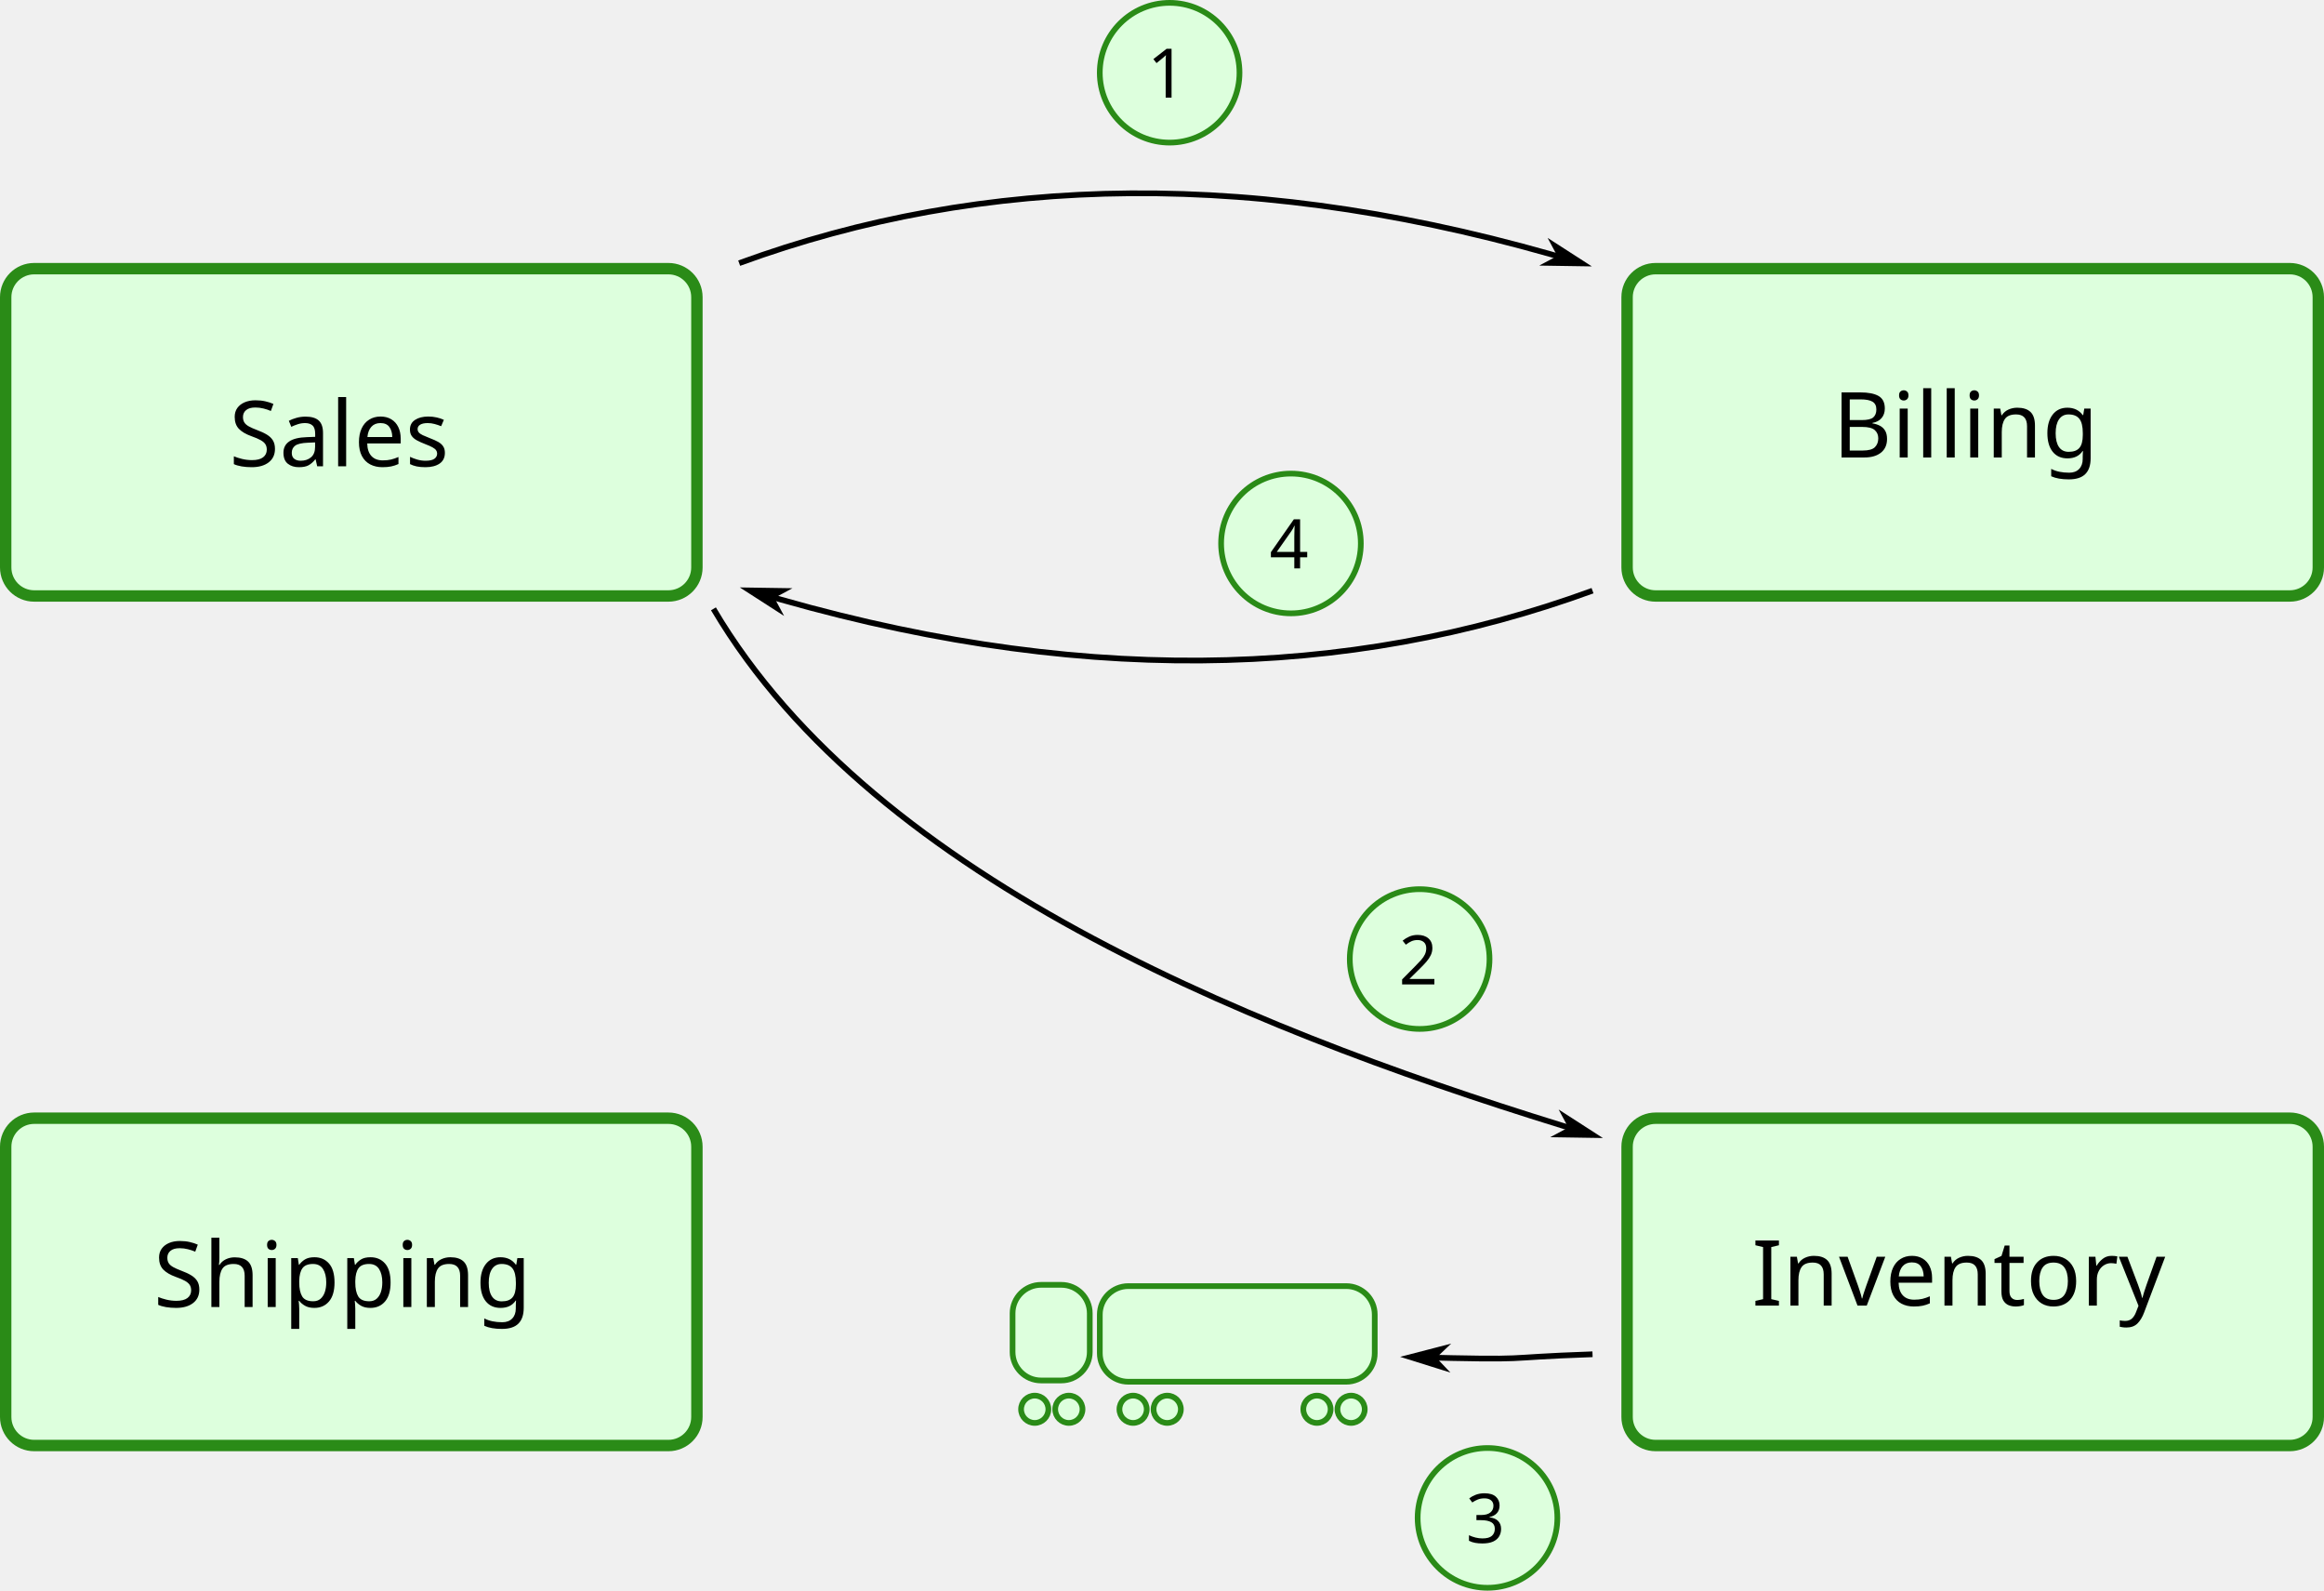
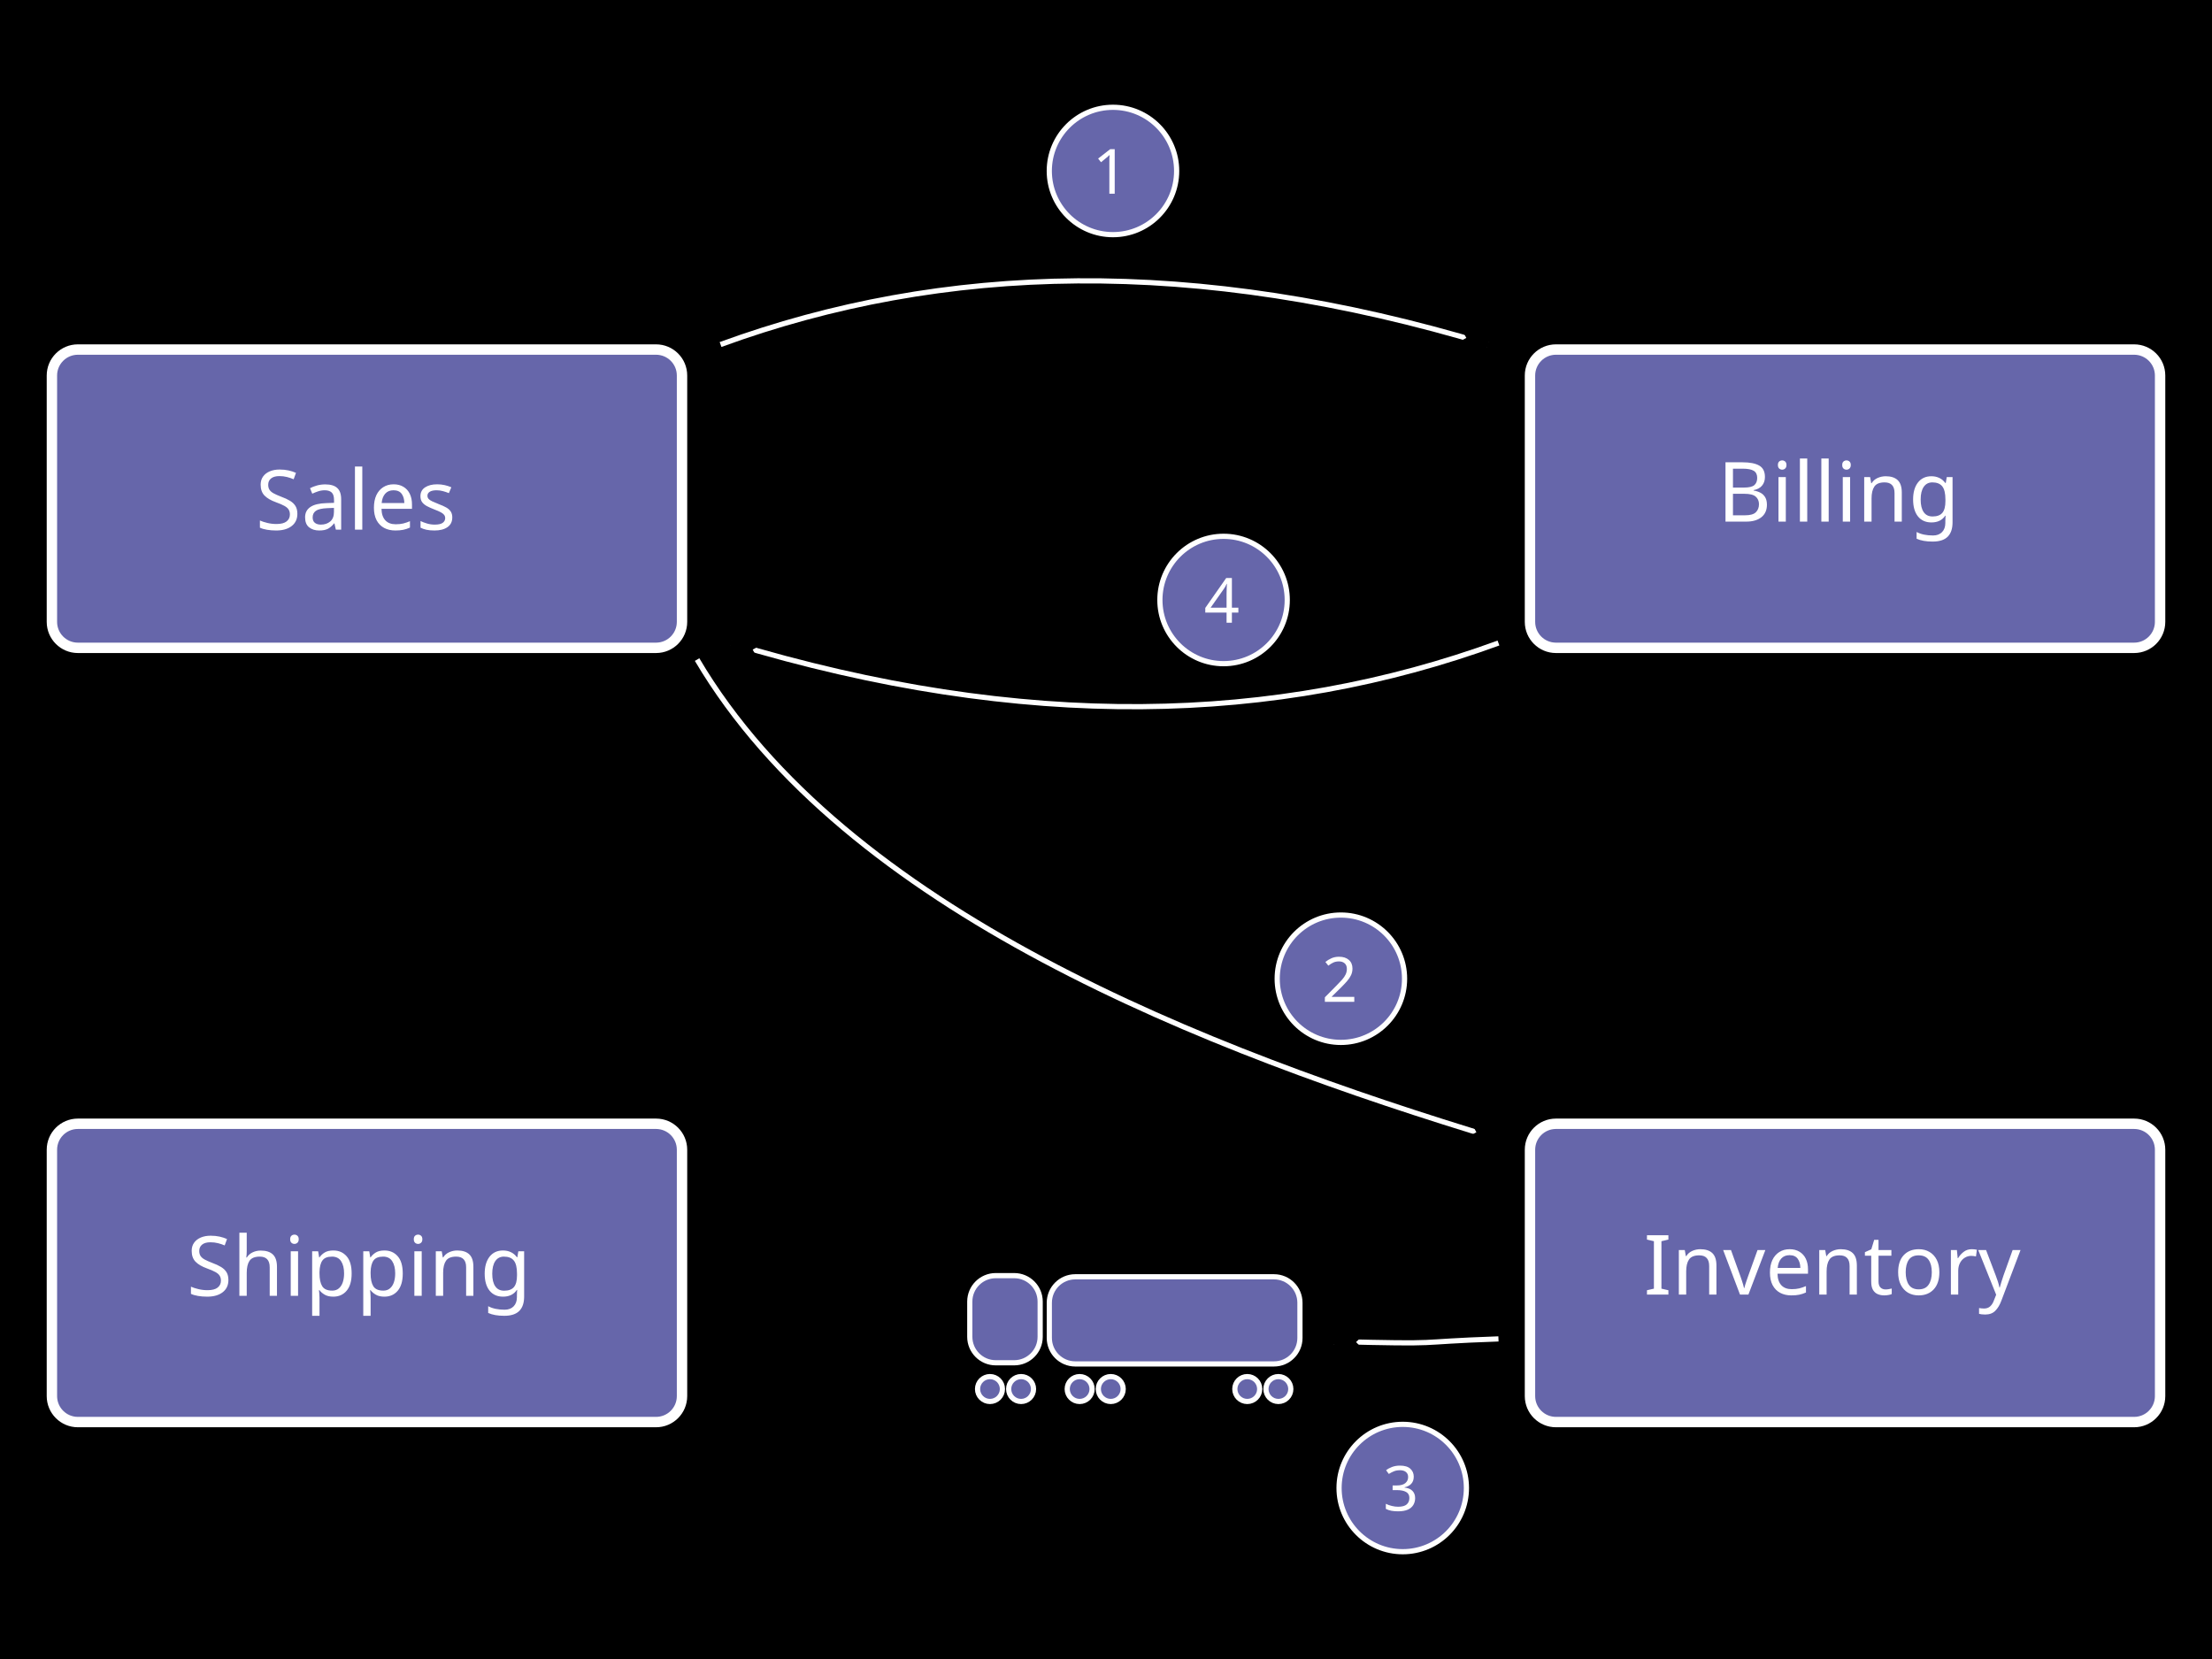
- <svg xmlns="http://www.w3.org/2000/svg" width="815.901" height="558.269" id="svg3052" version="1.1">
+ <svg xmlns="http://www.w3.org/2000/svg" width="800" height="600" id="svg3052" version="1.1">
  <defs id="defs3054">
    <marker orient="auto" refY="0" refX="0" id="Arrow1Mend" style="overflow:visible">
      <path id="path3895" d="M 0,0 5,-5 -12.5,0 5,5 0,0 z" style="fill-rule:evenodd;stroke:#000000;stroke-width:1pt;marker-start:none" transform="matrix(-0.4,0,0,-0.4,-4,0)" />
    </marker>
    <marker orient="auto" refY="0" refX="0" id="Arrow1Mstart" style="overflow:visible">
      <path id="path3892" d="M 0,0 5,-5 -12.5,0 5,5 0,0 z" style="fill-rule:evenodd;stroke:#000000;stroke-width:1pt;marker-start:none" transform="matrix(0.4,0,0,0.4,4,0)" />
    </marker>
  </defs>
-   <g id="layer1" transform="translate(185.9362,56.38635)">
-     <g id="g3108" transform="translate(-6.453903,-3.872341)">
-       <rect ry="10" rx="10" y="41.78" x="-177.482" height="114.879" width="242.667" id="rect2993" style="fill:#ddffdd;fill-opacity:1;stroke:#2a8b17;stroke-width:4;stroke-linecap:round;stroke-linejoin:round;stroke-miterlimit:4;stroke-opacity:1;stroke-dasharray:none" />
-       <text id="text3073" y="111.15" x="-99.008" style="font-size:32px;font-style:normal;font-weight:normal;line-height:125%;letter-spacing:0px;word-spacing:0px;fill:#000000;fill-opacity:1;stroke:none;font-family:Sans" xml:space="preserve">
-         <tspan y="111.15" x="-99.008" id="tspan3075">Sales</tspan>
+   <g id="layer1" transform="translate(185.9362,98.11688)">
+     <rect style="fill:#000000;fill-opacity:1;stroke:none" id="rect8028" width="826" height="625" x="-195.936" y="-111.117" />
+     <g id="g9197" transform="translate(-24.84519,-17)">
+       <rect ry="9.391" rx="9.391" y="45.3" x="-142.318" height="107.883" width="227.888" id="rect2993" style="fill:#6666aa;fill-opacity:1;stroke:#ffffff;stroke-width:3.756;stroke-linecap:round;stroke-linejoin:round;stroke-miterlimit:4;stroke-opacity:1;stroke-dasharray:none" />
+       <text id="text3073" y="110.444" x="-68.623" style="font-size:30.051px;font-style:normal;font-weight:normal;line-height:125%;letter-spacing:0px;word-spacing:0px;fill:#ffffff;fill-opacity:1;stroke:none;font-family:Sans" xml:space="preserve">
+         <tspan y="110.444" x="-68.623" id="tspan3075">Sales</tspan>
      </text>
+       <rect style="fill:#6666aa;fill-opacity:1;stroke:#ffffff;stroke-width:3.756;stroke-linecap:round;stroke-linejoin:round;stroke-miterlimit:4;stroke-opacity:1;stroke-dasharray:none" id="rect3067" width="227.888" height="107.883" x="392.248" y="45.3" rx="9.391" ry="9.391" />
+       <text xml:space="preserve" style="font-size:30.051px;font-style:normal;font-weight:normal;line-height:125%;letter-spacing:0px;word-spacing:0px;fill:#ffffff;fill-opacity:1;stroke:none;font-family:Sans" x="460.037" y="107.532" id="text3081">
+         <tspan id="tspan3083" x="460.037" y="107.532">Billing</tspan>
+       </text>
+       <rect ry="9.391" rx="9.391" y="325.311" x="392.248" height="107.883" width="227.888" id="rect3071" style="fill:#6666aa;fill-opacity:1;stroke:#ffffff;stroke-width:3.756;stroke-linecap:round;stroke-linejoin:round;stroke-miterlimit:4;stroke-opacity:1;stroke-dasharray:none" />
+       <text id="text3085" y="387.08" x="433.353" style="font-size:30.051px;font-style:normal;font-weight:normal;line-height:125%;letter-spacing:0px;word-spacing:0px;fill:#ffffff;fill-opacity:1;stroke:none;font-family:Sans" xml:space="preserve">
+         <tspan y="387.08" x="433.353" id="tspan3087">Inventory</tspan>
+       </text>
+       <rect style="fill:#6666aa;fill-opacity:1;stroke:#ffffff;stroke-width:3.756;stroke-linecap:round;stroke-linejoin:round;stroke-miterlimit:4;stroke-opacity:1;stroke-dasharray:none" id="rect3069" width="227.888" height="107.883" x="-142.318" y="325.311" rx="9.391" ry="9.391" />
+       <text xml:space="preserve" style="font-size:30.051px;font-style:normal;font-weight:normal;line-height:125%;letter-spacing:0px;word-spacing:0px;fill:#ffffff;fill-opacity:1;stroke:none;font-family:Sans" x="-93.561" y="387.543" id="text3089">
+         <tspan id="tspan3091" x="-93.561" y="387.543">Shipping</tspan>
+       </text>
+       <path id="path3113" d="m 99.51,43.482 c 80.183,-29.322 171.555,-32.069 277.587,0" style="fill:none;stroke:#ffffff;stroke-width:1.878;stroke-linecap:butt;stroke-linejoin:miter;stroke-miterlimit:4;stroke-opacity:1;stroke-dasharray:none;marker-start:none;marker-end:url(#Arrow1Mend)" />
+       <path style="fill:none;stroke:#ffffff;stroke-width:1.878;stroke-linecap:butt;stroke-linejoin:miter;stroke-miterlimit:4;stroke-opacity:1;stroke-dasharray:none;marker-start:none;marker-end:url(#Arrow1Mend)" d="m 380.849,151.437 c -80.183,29.322 -171.555,32.069 -277.587,0" id="path4697" />
+       <path style="fill:none;stroke:#ffffff;stroke-width:1.878;stroke-linecap:butt;stroke-linejoin:miter;stroke-miterlimit:4;stroke-opacity:1;stroke-dasharray:none;marker-start:none;marker-end:url(#Arrow1Mend)" d="M 91.024,157.425 C 144.539,248.108 274.701,298.697 380.733,330.765" id="path4699" />
+       <path transform="matrix(0.9390975,0,0,0.9390975,32.93525,-0.9389505)" d="m 246.539,-19.532 c 0,13.545 -10.98,24.525 -24.525,24.525 -13.545,0 -24.525,-10.98 -24.525,-24.525 0,-13.545 10.98,-24.525 24.525,-24.525 13.545,0 24.525,10.98 24.525,24.525 z" id="path4713" style="fill:#6666aa;fill-opacity:1;stroke:#ffffff;stroke-width:2;stroke-linecap:round;stroke-linejoin:round;stroke-miterlimit:4;stroke-opacity:1;stroke-dasharray:none" />
+       <text id="text4701" y="-11.066" x="234.06" style="font-size:22.538px;font-style:normal;font-weight:normal;line-height:125%;letter-spacing:0px;word-spacing:0px;fill:#ffffff;fill-opacity:1;stroke:none;font-family:Sans" xml:space="preserve">
+         <tspan y="-11.066" x="234.06" id="tspan4703">1</tspan>
+       </text>
+       <path style="fill:#6666aa;fill-opacity:1;stroke:#ffffff;stroke-width:2;stroke-linecap:round;stroke-linejoin:round;stroke-miterlimit:4;stroke-opacity:1;stroke-dasharray:none" id="path4715" d="m 246.539,-19.532 c 0,13.545 -10.98,24.525 -24.525,24.525 -13.545,0 -24.525,-10.98 -24.525,-24.525 0,-13.545 10.98,-24.525 24.525,-24.525 13.545,0 24.525,10.98 24.525,24.525 z" transform="matrix(0.9390975,0,0,0.9390975,115.3627,291.1936)" />
+       <text id="text4705" y="281.215" x="316.988" style="font-size:22.538px;font-style:normal;font-weight:normal;line-height:125%;letter-spacing:0px;word-spacing:0px;fill:#ffffff;fill-opacity:1;stroke:none;font-family:Sans" xml:space="preserve">
+         <tspan y="281.215" x="316.988" id="tspan4707">2</tspan>
+       </text>
+       <path transform="matrix(0.9390975,0,0,0.9390975,72.93681,154.2186)" d="m 246.539,-19.532 c 0,13.545 -10.98,24.525 -24.525,24.525 -13.545,0 -24.525,-10.98 -24.525,-24.525 0,-13.545 10.98,-24.525 24.525,-24.525 13.545,0 24.525,10.98 24.525,24.525 z" id="path4717" style="fill:#6666aa;fill-opacity:1;stroke:#ffffff;stroke-width:2;stroke-linecap:round;stroke-linejoin:round;stroke-miterlimit:4;stroke-opacity:1;stroke-dasharray:none" />
+       <text id="text4709" y="144.091" x="274.343" style="font-size:22.538px;font-style:normal;font-weight:normal;line-height:125%;letter-spacing:0px;word-spacing:0px;fill:#ffffff;fill-opacity:1;stroke:none;font-family:Sans" xml:space="preserve">
+         <tspan y="144.091" x="274.343" id="tspan4711">4</tspan>
+       </text>
+       <rect ry="9.391" rx="9.391" y="380.651" x="218.409" height="31.516" width="90.642" id="rect4719" style="fill:#6666aa;fill-opacity:1;stroke:#ffffff;stroke-width:1.878;stroke-linecap:round;stroke-linejoin:round;stroke-miterlimit:4;stroke-opacity:1;stroke-dasharray:none" />
+       <rect ry="9.391" rx="9.391" y="380.233" x="189.644" height="31.516" width="25.456" id="rect4721" style="fill:#6666aa;fill-opacity:1;stroke:#ffffff;stroke-width:1.878;stroke-linecap:round;stroke-linejoin:round;stroke-miterlimit:4;stroke-opacity:1;stroke-dasharray:none" />
+       <path transform="matrix(0.9390975,0,0,0.9390975,71.73633,-3.44671)" d="m 172.657,452.234 c 0,2.647 -2.146,4.792 -4.792,4.792 -2.647,0 -4.792,-2.146 -4.792,-4.792 0,-2.647 2.146,-4.792 4.792,-4.792 2.647,0 4.792,2.146 4.792,4.792 z" id="path4734" style="fill:#6666aa;fill-opacity:1;stroke:#ffffff;stroke-width:2;stroke-linecap:round;stroke-linejoin:round;stroke-miterlimit:4;stroke-opacity:1;stroke-dasharray:none" />
+       <path transform="matrix(0.9390975,0,0,0.9390975,82.98699,-3.44671)" style="fill:#6666aa;fill-opacity:1;stroke:#ffffff;stroke-width:2;stroke-linecap:round;stroke-linejoin:round;stroke-miterlimit:4;stroke-opacity:1;stroke-dasharray:none" id="path4736" d="m 172.657,452.234 c 0,2.647 -2.146,4.792 -4.792,4.792 -2.647,0 -4.792,-2.146 -4.792,-4.792 0,-2.647 2.146,-4.792 4.792,-4.792 2.647,0 4.792,2.146 4.792,4.792 z" />
+       <path transform="matrix(0.9390975,0,0,0.9390975,132.3575,-3.44671)" style="fill:#6666aa;fill-opacity:1;stroke:#ffffff;stroke-width:2;stroke-linecap:round;stroke-linejoin:round;stroke-miterlimit:4;stroke-opacity:1;stroke-dasharray:none" id="path4740" d="m 172.657,452.234 c 0,2.647 -2.146,4.792 -4.792,4.792 -2.647,0 -4.792,-2.146 -4.792,-4.792 0,-2.647 2.146,-4.792 4.792,-4.792 2.647,0 4.792,2.146 4.792,4.792 z" />
+       <path d="m 172.657,452.234 c 0,2.647 -2.146,4.792 -4.792,4.792 -2.647,0 -4.792,-2.146 -4.792,-4.792 0,-2.647 2.146,-4.792 4.792,-4.792 2.647,0 4.792,2.146 4.792,4.792 z" id="path4742" style="fill:#6666aa;fill-opacity:1;stroke:#ffffff;stroke-width:2;stroke-linecap:round;stroke-linejoin:round;stroke-miterlimit:4;stroke-opacity:1;stroke-dasharray:none" transform="matrix(0.9390975,0,0,0.9390975,143.6082,-3.44671)" />
+       <path d="m 172.657,452.234 c 0,2.647 -2.146,4.792 -4.792,4.792 -2.647,0 -4.792,-2.146 -4.792,-4.792 0,-2.647 2.146,-4.792 4.792,-4.792 2.647,0 4.792,2.146 4.792,4.792 z" id="path4744" style="fill:#6666aa;fill-opacity:1;stroke:#ffffff;stroke-width:2;stroke-linecap:round;stroke-linejoin:round;stroke-miterlimit:4;stroke-opacity:1;stroke-dasharray:none" transform="matrix(0.9390975,0,0,0.9390975,39.30795,-3.44671)" />
+       <path transform="matrix(0.9390975,0,0,0.9390975,50.55861,-3.44671)" style="fill:#6666aa;fill-opacity:1;stroke:#ffffff;stroke-width:2;stroke-linecap:round;stroke-linejoin:round;stroke-miterlimit:4;stroke-opacity:1;stroke-dasharray:none" id="path4746" d="m 172.657,452.234 c 0,2.647 -2.146,4.792 -4.792,4.792 -2.647,0 -4.792,-2.146 -4.792,-4.792 0,-2.647 2.146,-4.792 4.792,-4.792 2.647,0 4.792,2.146 4.792,4.792 z" />
+       <path style="fill:#6666aa;fill-opacity:1;stroke:#ffffff;stroke-width:2;stroke-linecap:round;stroke-linejoin:round;stroke-miterlimit:4;stroke-opacity:1;stroke-dasharray:none" id="path4748" d="m 246.539,-19.532 c 0,13.545 -10.98,24.525 -24.525,24.525 -13.545,0 -24.525,-10.98 -24.525,-24.525 0,-13.545 10.98,-24.525 24.525,-24.525 13.545,0 24.525,10.98 24.525,24.525 z" transform="matrix(0.9390975,0,0,0.9390975,137.7345,475.3899)" />
+       <text xml:space="preserve" style="font-size:22.538px;font-style:normal;font-weight:normal;line-height:125%;letter-spacing:0px;word-spacing:0px;fill:#ffffff;fill-opacity:1;stroke:none;font-family:Sans" x="339.102" y="465.252" id="text4750">
+         <tspan id="tspan4752" x="339.102" y="465.252">3</tspan>
+       </text>
+       <path id="path4754" d="m 380.849,403.115 c -33.228,1.149 -16.604,2.018 -59.716,0.939" style="fill:none;stroke:#ffffff;stroke-width:1.878;stroke-linecap:butt;stroke-linejoin:miter;stroke-miterlimit:4;stroke-opacity:1;stroke-dasharray:none;marker-start:none;marker-end:url(#Arrow1Mend)" />
    </g>
-     <g id="g3103" transform="translate(9.035461,0)">
-       <rect style="fill:#ddffdd;fill-opacity:1;stroke:#2a8b17;stroke-width:4;stroke-linecap:round;stroke-linejoin:round;stroke-miterlimit:4;stroke-opacity:1;stroke-dasharray:none" id="rect3067" width="242.667" height="114.879" x="376.262" y="37.908" rx="10" ry="10" />
-       <text xml:space="preserve" style="font-size:32px;font-style:normal;font-weight:normal;line-height:125%;letter-spacing:0px;word-spacing:0px;fill:#000000;fill-opacity:1;stroke:none;font-family:Sans" x="448.447" y="104.176" id="text3081">
-         <tspan id="tspan3083" x="448.447" y="104.176">Billing</tspan>
-       </text>
-     </g>
-     <g id="g3098" transform="translate(0,1.290771)">
-       <rect ry="10" rx="10" y="334.787" x="385.298" height="114.879" width="242.667" id="rect3071" style="fill:#ddffdd;fill-opacity:1;stroke:#2a8b17;stroke-width:4;stroke-linecap:round;stroke-linejoin:round;stroke-miterlimit:4;stroke-opacity:1;stroke-dasharray:none" />
-       <text id="text3085" y="400.563" x="429.069" style="font-size:32px;font-style:normal;font-weight:normal;line-height:125%;letter-spacing:0px;word-spacing:0px;fill:#000000;fill-opacity:1;stroke:none;font-family:Sans" xml:space="preserve">
-         <tspan y="400.563" x="429.069" id="tspan3087">Inventory</tspan>
-       </text>
-     </g>
-     <g id="g3093">
-       <rect style="fill:#ddffdd;fill-opacity:1;stroke:#2a8b17;stroke-width:4;stroke-linecap:round;stroke-linejoin:round;stroke-miterlimit:4;stroke-opacity:1;stroke-dasharray:none" id="rect3069" width="242.667" height="114.879" x="-183.936" y="336.078" rx="10" ry="10" />
-       <text xml:space="preserve" style="font-size:32px;font-style:normal;font-weight:normal;line-height:125%;letter-spacing:0px;word-spacing:0px;fill:#000000;fill-opacity:1;stroke:none;font-family:Sans" x="-132.017" y="402.346" id="text3089">
-         <tspan id="tspan3091" x="-132.017" y="402.346">Shipping</tspan>
-       </text>
-     </g>
-     <path style="fill:none;stroke:#000000;stroke-width:2;stroke-linecap:butt;stroke-linejoin:miter;stroke-miterlimit:4;stroke-opacity:1;stroke-dasharray:none;marker-start:none;marker-end:url(#Arrow1Mend)" d="m 73.574,35.972 c 85.383,-31.224 182.681,-34.148 295.589,0" id="path3113" />
-     <path id="path4697" d="m 373.159,150.928 c -85.383,31.224 -182.681,34.148 -295.589,0" style="fill:none;stroke:#000000;stroke-width:2;stroke-linecap:butt;stroke-linejoin:miter;stroke-miterlimit:4;stroke-opacity:1;stroke-dasharray:none;marker-start:none;marker-end:url(#Arrow1Mend)" />
-     <path id="path4699" d="M 64.539,157.305 C 121.524,253.868 260.128,307.738 373.035,341.887" style="fill:none;stroke:#000000;stroke-width:2;stroke-linecap:butt;stroke-linejoin:miter;stroke-miterlimit:4;stroke-opacity:1;stroke-dasharray:none;marker-start:none;marker-end:url(#Arrow1Mend)" />
-     <path style="fill:#ddffdd;fill-opacity:1;stroke:#2a8b17;stroke-width:2;stroke-linecap:round;stroke-linejoin:round;stroke-miterlimit:4;stroke-opacity:1;stroke-dasharray:none" id="path4713" d="m 246.539,-19.532 c 0,13.545 -10.98,24.525 -24.525,24.525 -13.545,0 -24.525,-10.98 -24.525,-24.525 0,-13.545 10.98,-24.525 24.525,-24.525 13.545,0 24.525,10.98 24.525,24.525 z" transform="translate(2.682587,-11.32961)" />
-     <text xml:space="preserve" style="font-size:24px;font-style:normal;font-weight:normal;line-height:125%;letter-spacing:0px;word-spacing:0px;fill:#000000;fill-opacity:1;stroke:none;font-family:Sans" x="216.851" y="-22.113" id="text4701">
-       <tspan id="tspan4703" x="216.851" y="-22.113">1</tspan>
-     </text>
-     <path transform="translate(90.45564,299.7484)" d="m 246.539,-19.532 c 0,13.545 -10.98,24.525 -24.525,24.525 -13.545,0 -24.525,-10.98 -24.525,-24.525 0,-13.545 10.98,-24.525 24.525,-24.525 13.545,0 24.525,10.98 24.525,24.525 z" id="path4715" style="fill:#ddffdd;fill-opacity:1;stroke:#2a8b17;stroke-width:2;stroke-linecap:round;stroke-linejoin:round;stroke-miterlimit:4;stroke-opacity:1;stroke-dasharray:none" />
-     <text xml:space="preserve" style="font-size:24px;font-style:normal;font-weight:normal;line-height:125%;letter-spacing:0px;word-spacing:0px;fill:#000000;fill-opacity:1;stroke:none;font-family:Sans" x="305.157" y="289.123" id="text4705">
-       <tspan id="tspan4707" x="305.157" y="289.123">2</tspan>
-     </text>
-     <path style="fill:#ddffdd;fill-opacity:1;stroke:#2a8b17;stroke-width:2;stroke-linecap:round;stroke-linejoin:round;stroke-miterlimit:4;stroke-opacity:1;stroke-dasharray:none" id="path4717" d="m 246.539,-19.532 c 0,13.545 -10.98,24.525 -24.525,24.525 -13.545,0 -24.525,-10.98 -24.525,-24.525 0,-13.545 10.98,-24.525 24.525,-24.525 13.545,0 24.525,10.98 24.525,24.525 z" transform="translate(45.27833,153.8902)" />
-     <text xml:space="preserve" style="font-size:24px;font-style:normal;font-weight:normal;line-height:125%;letter-spacing:0px;word-spacing:0px;fill:#000000;fill-opacity:1;stroke:none;font-family:Sans" x="259.746" y="143.106" id="text4709">
-       <tspan id="tspan4711" x="259.746" y="143.106">4</tspan>
-     </text>
-     <rect style="fill:#ddffdd;fill-opacity:1;stroke:#2a8b17;stroke-width:2;stroke-linecap:round;stroke-linejoin:round;stroke-miterlimit:4;stroke-opacity:1;stroke-dasharray:none" id="rect4719" width="96.52" height="33.56" x="200.184" y="395.007" rx="10" ry="10" />
-     <rect style="fill:#ddffdd;fill-opacity:1;stroke:#2a8b17;stroke-width:2;stroke-linecap:round;stroke-linejoin:round;stroke-miterlimit:4;stroke-opacity:1;stroke-dasharray:none" id="rect4721" width="27.106" height="33.56" x="169.554" y="394.562" rx="10" ry="10" />
-     <path style="fill:#ddffdd;fill-opacity:1;stroke:#2a8b17;stroke-width:2;stroke-linecap:round;stroke-linejoin:round;stroke-miterlimit:4;stroke-opacity:1;stroke-dasharray:none" id="path4734" d="m 172.657,452.234 c 0,2.647 -2.146,4.792 -4.792,4.792 -2.647,0 -4.792,-2.146 -4.792,-4.792 0,-2.647 2.146,-4.792 4.792,-4.792 2.647,0 4.792,2.146 4.792,4.792 z" transform="translate(44,-14)" />
-     <path d="m 172.657,452.234 c 0,2.647 -2.146,4.792 -4.792,4.792 -2.647,0 -4.792,-2.146 -4.792,-4.792 0,-2.647 2.146,-4.792 4.792,-4.792 2.647,0 4.792,2.146 4.792,4.792 z" id="path4736" style="fill:#ddffdd;fill-opacity:1;stroke:#2a8b17;stroke-width:2;stroke-linecap:round;stroke-linejoin:round;stroke-miterlimit:4;stroke-opacity:1;stroke-dasharray:none" transform="translate(55.98029,-14)" />
-     <path d="m 172.657,452.234 c 0,2.647 -2.146,4.792 -4.792,4.792 -2.647,0 -4.792,-2.146 -4.792,-4.792 0,-2.647 2.146,-4.792 4.792,-4.792 2.647,0 4.792,2.146 4.792,4.792 z" id="path4740" style="fill:#ddffdd;fill-opacity:1;stroke:#2a8b17;stroke-width:2;stroke-linecap:round;stroke-linejoin:round;stroke-miterlimit:4;stroke-opacity:1;stroke-dasharray:none" transform="translate(108.5526,-14)" />
-     <path transform="translate(120.5329,-14)" style="fill:#ddffdd;fill-opacity:1;stroke:#2a8b17;stroke-width:2;stroke-linecap:round;stroke-linejoin:round;stroke-miterlimit:4;stroke-opacity:1;stroke-dasharray:none" id="path4742" d="m 172.657,452.234 c 0,2.647 -2.146,4.792 -4.792,4.792 -2.647,0 -4.792,-2.146 -4.792,-4.792 0,-2.647 2.146,-4.792 4.792,-4.792 2.647,0 4.792,2.146 4.792,4.792 z" />
-     <path transform="translate(9.468571,-14)" style="fill:#ddffdd;fill-opacity:1;stroke:#2a8b17;stroke-width:2;stroke-linecap:round;stroke-linejoin:round;stroke-miterlimit:4;stroke-opacity:1;stroke-dasharray:none" id="path4744" d="m 172.657,452.234 c 0,2.647 -2.146,4.792 -4.792,4.792 -2.647,0 -4.792,-2.146 -4.792,-4.792 0,-2.647 2.146,-4.792 4.792,-4.792 2.647,0 4.792,2.146 4.792,4.792 z" />
-     <path d="m 172.657,452.234 c 0,2.647 -2.146,4.792 -4.792,4.792 -2.647,0 -4.792,-2.146 -4.792,-4.792 0,-2.647 2.146,-4.792 4.792,-4.792 2.647,0 4.792,2.146 4.792,4.792 z" id="path4746" style="fill:#ddffdd;fill-opacity:1;stroke:#2a8b17;stroke-width:2;stroke-linecap:round;stroke-linejoin:round;stroke-miterlimit:4;stroke-opacity:1;stroke-dasharray:none" transform="translate(21.44886,-14)" />
-     <path transform="translate(114.2783,495.8902)" d="m 246.539,-19.532 c 0,13.545 -10.98,24.525 -24.525,24.525 -13.545,0 -24.525,-10.98 -24.525,-24.525 0,-13.545 10.98,-24.525 24.525,-24.525 13.545,0 24.525,10.98 24.525,24.525 z" id="path4748" style="fill:#ddffdd;fill-opacity:1;stroke:#2a8b17;stroke-width:2;stroke-linecap:round;stroke-linejoin:round;stroke-miterlimit:4;stroke-opacity:1;stroke-dasharray:none" />
-     <text id="text4750" y="485.095" x="328.705" style="font-size:24px;font-style:normal;font-weight:normal;line-height:125%;letter-spacing:0px;word-spacing:0px;fill:#000000;fill-opacity:1;stroke:none;font-family:Sans" xml:space="preserve">
-       <tspan y="485.095" x="328.705" id="tspan4752">3</tspan>
-     </text>
-     <path style="fill:none;stroke:#000000;stroke-width:2;stroke-linecap:butt;stroke-linejoin:miter;stroke-miterlimit:4;stroke-opacity:1;stroke-dasharray:none;marker-start:none;marker-end:url(#Arrow1Mend)" d="m 373.159,418.928 c -35.383,1.224 -17.681,2.148 -63.589,1" id="path4754" />
  </g>
</svg>
